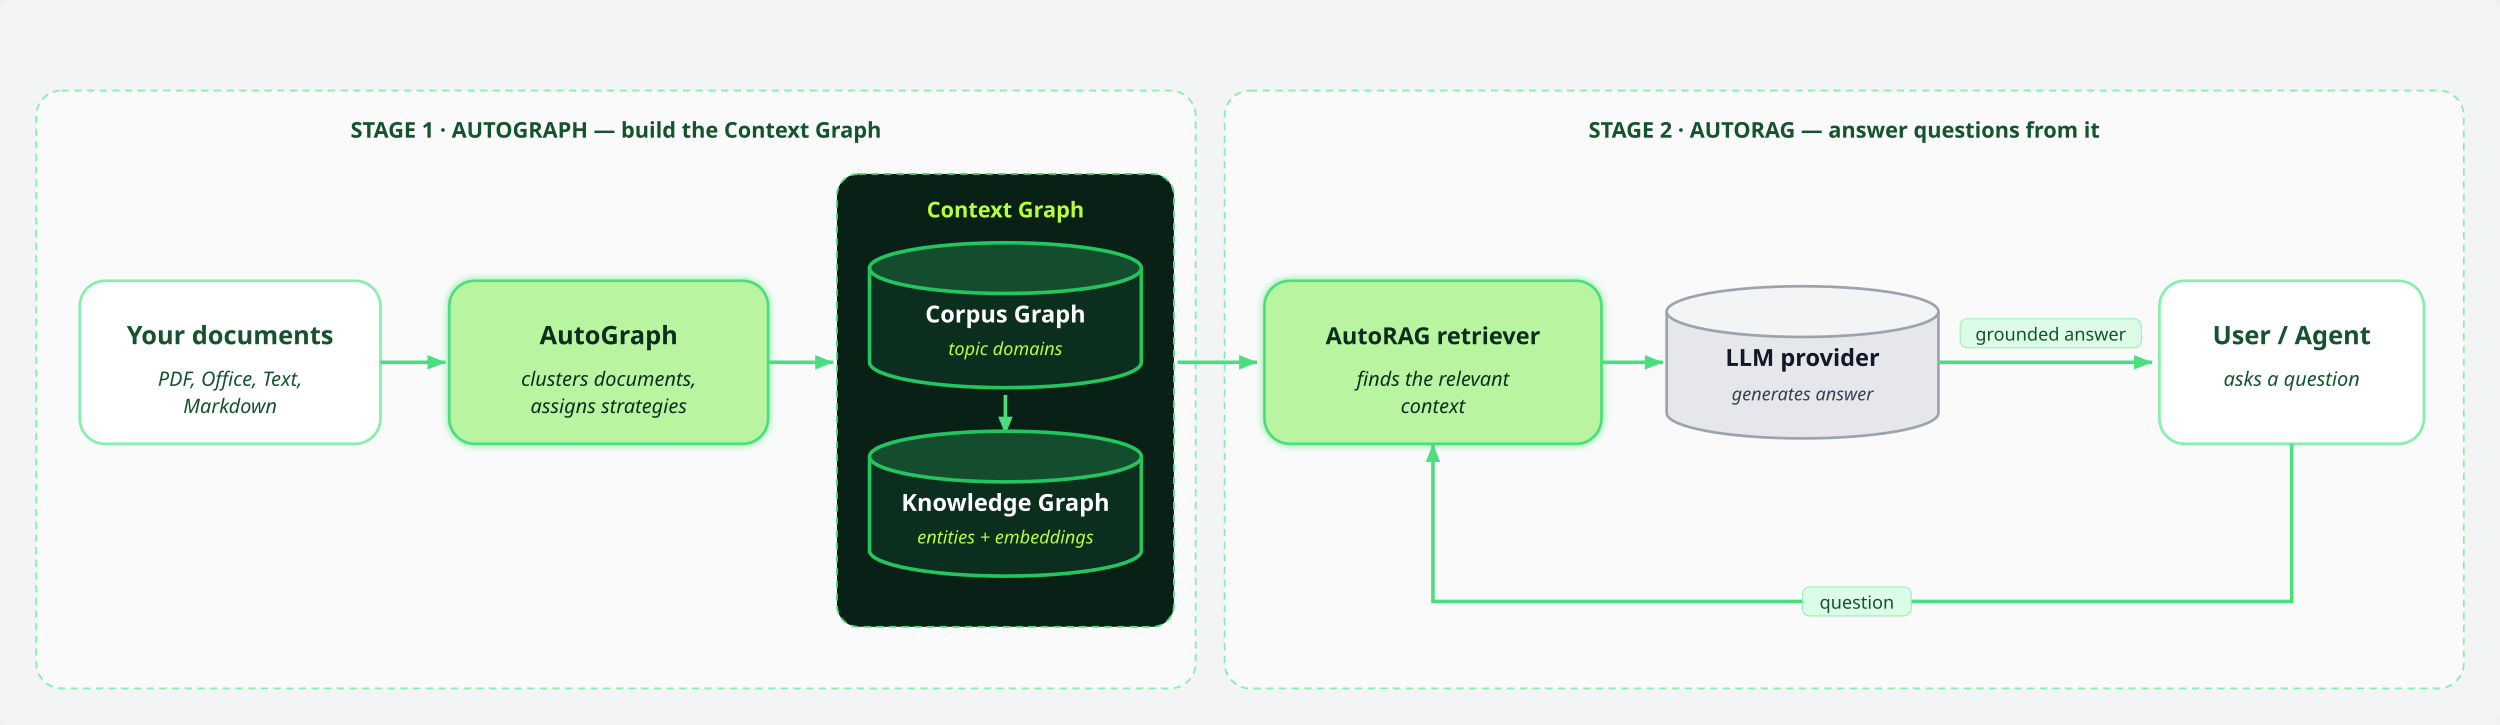
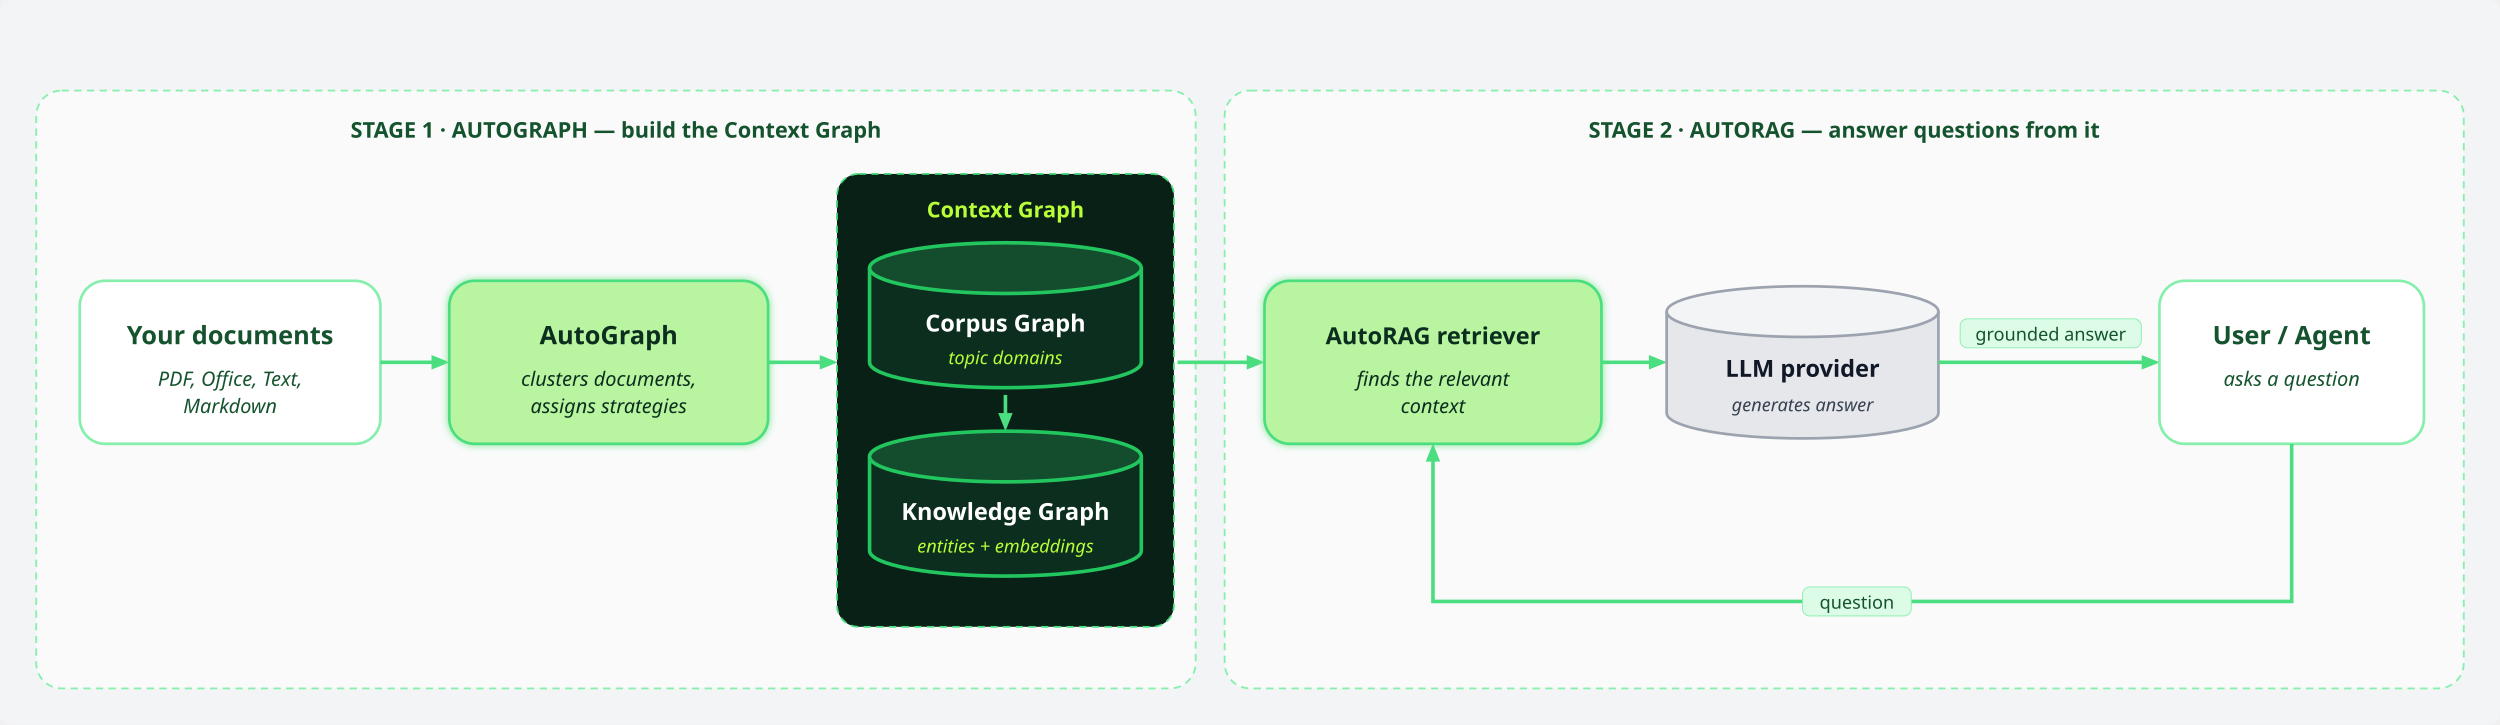
- <svg xmlns="http://www.w3.org/2000/svg" viewBox="0 0 1380 400" style="display:block;width:100%;max-width:1380px;margin:0 auto">
+ <svg xmlns="http://www.w3.org/2000/svg" viewBox="0 0 1380 400" width="1380" height="400">
  <style>
    .agf .pill-aai { fill: #b9f5a0; stroke: #4ade80; stroke-width: 1.5; }
    .agf .pill-ps  { fill: #ffffff; stroke: #86efac; stroke-width: 1.5; }
    .agf .cyl-db   { fill: #0b2e1e; stroke: #22c55e; stroke-width: 2; }
    .agf .cyl-db-top { fill: #134d2e; stroke: #22c55e; stroke-width: 2; }
    .agf .cyl-llm  { fill: #e5e7eb; stroke: #9ca3af; stroke-width: 1.5; }
    .agf .cyl-llm-top { fill: #f3f4f6; stroke: #9ca3af; stroke-width: 1.5; }
    .agf .card:hover .pill-aai     { fill: #ffffff; stroke: #22c55e; }
    .agf .card:hover .pill-ps      { fill: #dcfce7; stroke: #22c55e; }
    .agf .card:hover .cyl-db       { fill: #134d2e; stroke: #b9ff38; }
    .agf .card:hover .cyl-db-top   { fill: #1a5e38; stroke: #b9ff38; }
    .agf .card:hover .cyl-llm      { fill: #b9ff38; stroke: #22c55e; }
    .agf .card:hover .cyl-llm-top  { fill: #dcfce7; stroke: #22c55e; }
  </style>
  <defs>
    <filter id="agf-glow" x="-20%" y="-20%" width="140%" height="140%">
      <feGaussianBlur stdDeviation="2" result="blur" />
      <feMerge>
        <feMergeNode in="blur" />
        <feMergeNode in="SourceGraphic" />
      </feMerge>
    </filter>
-     <marker id="agf-arrow" markerWidth="10" markerHeight="8" refX="10" refY="4" orient="auto" markerUnits="userSpaceOnUse">
+     <marker id="agf-arrow" markerWidth="10" markerHeight="8" refX="2" refY="4" orient="auto" markerUnits="userSpaceOnUse">
      <polygon points="0 0,10 4,0 8" fill="#4ade80" />
    </marker>
  </defs>
  <g class="agf">
    <rect width="1380" height="400" fill="#f3f4f6" rx="6" />
    <rect x="20" y="50" width="640" height="330" rx="14" fill="#ffffff" fill-opacity="0.55" stroke="#86efac" stroke-width="1" stroke-dasharray="4 3" />
    <text x="340" y="76" text-anchor="middle" font-family="sans-serif" font-size="12" font-weight="bold" fill="#14532d">STAGE 1 · AUTOGRAPH — build the Context Graph</text>
    <rect x="676" y="50" width="684" height="330" rx="14" fill="#ffffff" fill-opacity="0.55" stroke="#86efac" stroke-width="1" stroke-dasharray="4 3" />
    <text x="1018" y="76" text-anchor="middle" font-family="sans-serif" font-size="12" font-weight="bold" fill="#14532d">STAGE 2 · AUTORAG — answer questions from it</text>
    <g class="card">
      <rect x="44" y="155" width="166" height="90" rx="14" class="pill-ps" />
      <text x="127" y="190" text-anchor="middle" font-family="sans-serif" font-size="14" font-weight="bold" fill="#14532d">Your documents</text>
      <text x="127" y="213" text-anchor="middle" font-family="sans-serif" font-size="11" font-style="italic" fill="#14532d">PDF, Office, Text,</text>
      <text x="127" y="228" text-anchor="middle" font-family="sans-serif" font-size="11" font-style="italic" fill="#14532d">Markdown</text>
    </g>
-     <path d="M 210 200 L 246 200" stroke="#4ade80" stroke-width="2" fill="none" marker-end="url(#agf-arrow)" />
+     <path d="M 210 200 L 240.2 200" stroke="#4ade80" stroke-width="2" fill="none" marker-end="url(#agf-arrow)" />
    <g class="card">
      <rect x="248" y="155" width="176" height="90" rx="14" class="pill-aai" filter="url(#agf-glow)" />
      <text x="336" y="190" text-anchor="middle" font-family="sans-serif" font-size="14" font-weight="bold" fill="#0b2e1e">AutoGraph</text>
      <text x="336" y="213" text-anchor="middle" font-family="sans-serif" font-size="11" font-style="italic" fill="#0b2e1e">clusters documents,</text>
      <text x="336" y="228" text-anchor="middle" font-family="sans-serif" font-size="11" font-style="italic" fill="#0b2e1e">assigns strategies</text>
    </g>
-     <path d="M 424 200 L 460 200" stroke="#4ade80" stroke-width="2" fill="none" marker-end="url(#agf-arrow)" />
+     <path d="M 424 200 L 454.5 200" stroke="#4ade80" stroke-width="2" fill="none" marker-end="url(#agf-arrow)" />
    <rect x="462" y="96" width="186" height="250" rx="12" fill="#082016" stroke="#4ade80" stroke-width="1" stroke-dasharray="4 3" />
    <text x="555" y="120" text-anchor="middle" font-family="sans-serif" font-size="12" font-weight="bold" fill="#b9ff38">Context Graph</text>
    <g class="card">
      <path d="M 480 148 L 480 200 A 75 14 0 0 0 630 200 L 630 148" class="cyl-db" />
      <ellipse cx="555" cy="148" rx="75" ry="14" class="cyl-db-top" />
-       <text x="555" y="178" text-anchor="middle" font-family="sans-serif" font-size="13" font-weight="bold" fill="#ffffff">Corpus Graph</text>
-       <text x="555" y="196" text-anchor="middle" font-family="sans-serif" font-size="10" font-style="italic" fill="#b9ff38">topic domains</text>
+       <text x="555" y="183" text-anchor="middle" font-family="sans-serif" font-size="13" font-weight="bold" fill="#ffffff">Corpus Graph</text>
+       <text x="555" y="201" text-anchor="middle" font-family="sans-serif" font-size="10" font-style="italic" fill="#b9ff38">topic domains</text>
    </g>
-     <path d="M 555 218 L 555 240" stroke="#4ade80" stroke-width="2" fill="none" marker-end="url(#agf-arrow)" />
+     <path d="M 555 218 L 555 230" stroke="#4ade80" stroke-width="2" fill="none" marker-end="url(#agf-arrow)" />
    <g class="card">
      <path d="M 480 252 L 480 304 A 75 14 0 0 0 630 304 L 630 252" class="cyl-db" />
      <ellipse cx="555" cy="252" rx="75" ry="14" class="cyl-db-top" />
-       <text x="555" y="282" text-anchor="middle" font-family="sans-serif" font-size="13" font-weight="bold" fill="#ffffff">Knowledge Graph</text>
-       <text x="555" y="300" text-anchor="middle" font-family="sans-serif" font-size="10" font-style="italic" fill="#b9ff38">entities + embeddings</text>
+       <text x="555" y="287" text-anchor="middle" font-family="sans-serif" font-size="13" font-weight="bold" fill="#ffffff">Knowledge Graph</text>
+       <text x="555" y="305" text-anchor="middle" font-family="sans-serif" font-size="10" font-style="italic" fill="#b9ff38">entities + embeddings</text>
    </g>
-     <path d="M 650 200 L 694 200" stroke="#4ade80" stroke-width="2" fill="none" marker-end="url(#agf-arrow)" />
+     <path d="M 650 200 L 690.2 200" stroke="#4ade80" stroke-width="2" fill="none" marker-end="url(#agf-arrow)" />
    <g class="card">
      <rect x="698" y="155" width="186" height="90" rx="14" class="pill-aai" filter="url(#agf-glow)" />
      <text x="791" y="190" text-anchor="middle" font-family="sans-serif" font-size="13" font-weight="bold" fill="#0b2e1e">AutoRAG retriever</text>
      <text x="791" y="213" text-anchor="middle" font-family="sans-serif" font-size="11" font-style="italic" fill="#0b2e1e">finds the relevant</text>
      <text x="791" y="228" text-anchor="middle" font-family="sans-serif" font-size="11" font-style="italic" fill="#0b2e1e">context</text>
    </g>
-     <path d="M 884 200 L 918 200" stroke="#4ade80" stroke-width="2" fill="none" marker-end="url(#agf-arrow)" />
+     <path d="M 884 200 L 912.2 200" stroke="#4ade80" stroke-width="2" fill="none" marker-end="url(#agf-arrow)" />
    <g class="card">
      <path d="M 920 172 L 920 228 A 75 14 0 0 0 1070 228 L 1070 172" class="cyl-llm" />
      <ellipse cx="995" cy="172" rx="75" ry="14" class="cyl-llm-top" />
-       <text x="995" y="202" text-anchor="middle" font-family="sans-serif" font-size="13" font-weight="bold" fill="#111827">LLM provider</text>
-       <text x="995" y="221" text-anchor="middle" font-family="sans-serif" font-size="10" font-style="italic" fill="#374151">generates answer</text>
+       <text x="995" y="208" text-anchor="middle" font-family="sans-serif" font-size="13" font-weight="bold" fill="#111827">LLM provider</text>
+       <text x="995" y="227" text-anchor="middle" font-family="sans-serif" font-size="10" font-style="italic" fill="#374151">generates answer</text>
    </g>
-     <path d="M 1070 200 L 1188 200" stroke="#4ade80" stroke-width="2" fill="none" marker-end="url(#agf-arrow)" />
+     <path d="M 1070 200 L 1184.2 200" stroke="#4ade80" stroke-width="2" fill="none" marker-end="url(#agf-arrow)" />
    <rect x="1082" y="176" width="100" height="16" rx="4" fill="#dcfce7" stroke="#86efac" stroke-width="0.5" />
    <text x="1132" y="188" text-anchor="middle" font-family="sans-serif" font-size="10" fill="#14532d">grounded answer</text>
    <g class="card">
      <rect x="1192" y="155" width="146" height="90" rx="14" class="pill-ps" />
      <text x="1265" y="190" text-anchor="middle" font-family="sans-serif" font-size="14" font-weight="bold" fill="#14532d">User / Agent</text>
      <text x="1265" y="213" text-anchor="middle" font-family="sans-serif" font-size="11" font-style="italic" fill="#14532d">asks a question</text>
    </g>
-     <path d="M 1265 245 L 1265 332 L 791 332 L 791 245" stroke="#4ade80" stroke-width="2" fill="none" marker-end="url(#agf-arrow)" />
+     <path d="M 1265 245 L 1265 332 L 791 332 L 791 252.8" stroke="#4ade80" stroke-width="2" fill="none" marker-end="url(#agf-arrow)" />
    <rect x="995" y="324" width="60" height="16" rx="4" fill="#dcfce7" stroke="#86efac" stroke-width="0.5" />
    <text x="1025" y="336" text-anchor="middle" font-family="sans-serif" font-size="10" fill="#14532d">question</text>
  </g>
</svg>
